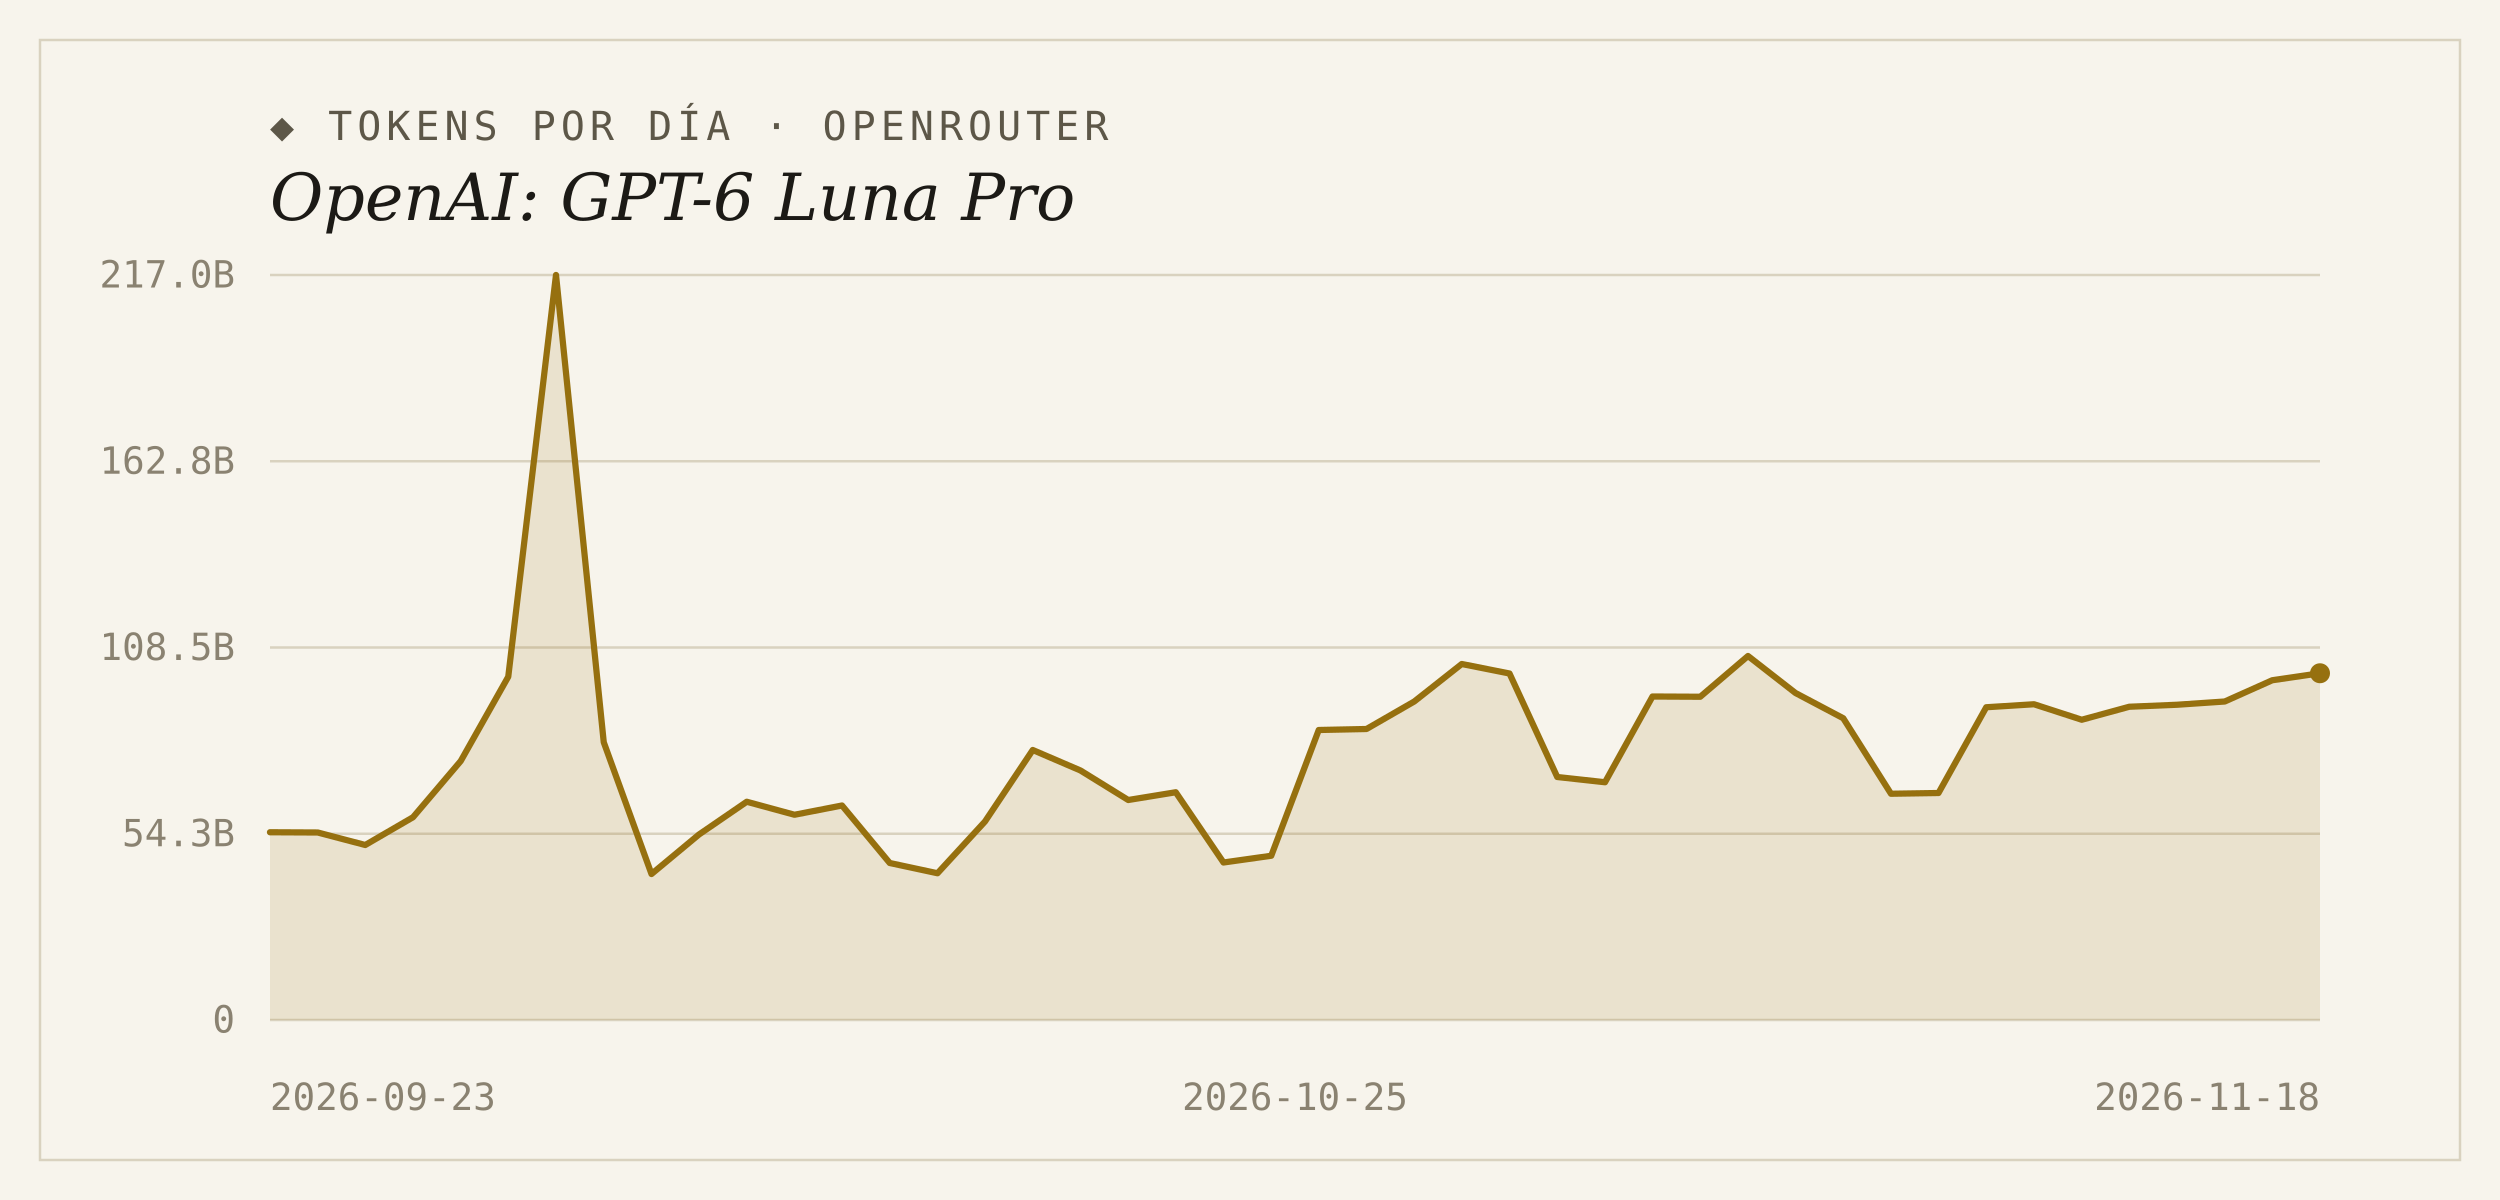
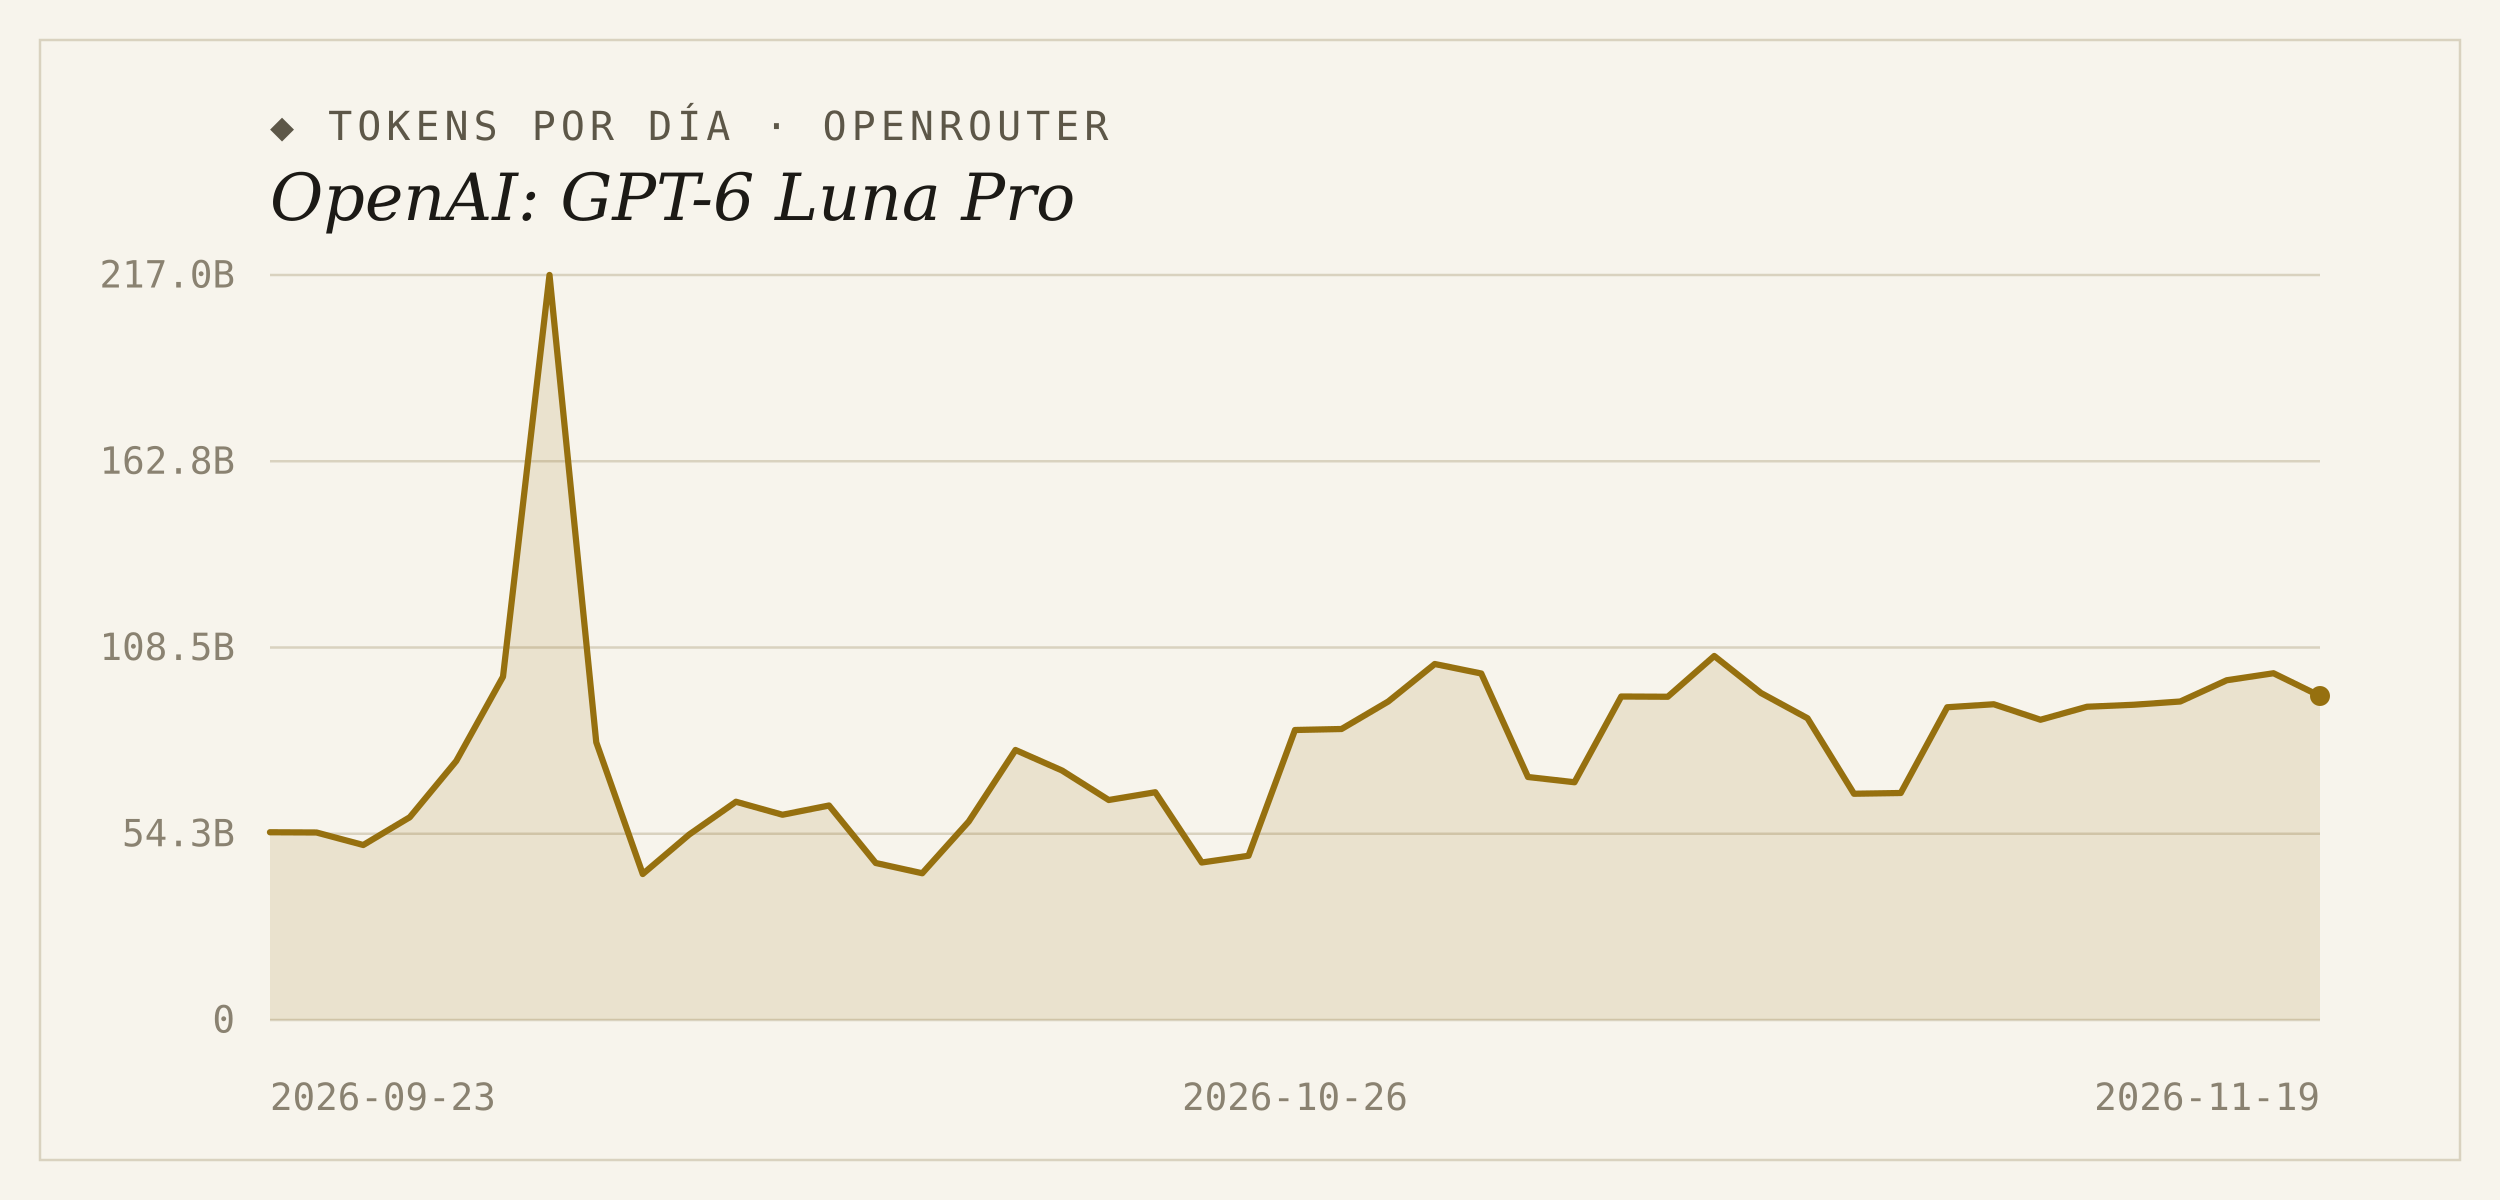
<svg xmlns="http://www.w3.org/2000/svg" width="1000" height="480" viewBox="0 0 1000 480">
  <rect width="1000" height="480" fill="#f7f4ec" />
  <rect x="16" y="16" width="968" height="448" fill="none" stroke="#d9d2bf" stroke-width="1" />
  <text x="108" y="56" font-family="'DejaVu Sans Mono', Consolas, monospace" font-size="16" letter-spacing="2" fill="#5d5748">◆ TOKENS POR DÍA · OPENROUTER</text>
  <text x="108" y="88" font-family="Georgia, 'DejaVu Serif', serif" font-size="26" font-style="italic" fill="#1c1a16">OpenAI: GPT-6 Luna Pro</text>
  <line x1="108" y1="408.0" x2="928" y2="408.0" stroke="#d9d2bf" stroke-width="1" />
  <text x="94" y="413" text-anchor="end" font-family="'DejaVu Sans Mono', Consolas, monospace" font-size="15" fill="#8a8271">0</text>
  <line x1="108" y1="333.5" x2="928" y2="333.5" stroke="#d9d2bf" stroke-width="1" />
  <text x="94" y="338.5" text-anchor="end" font-family="'DejaVu Sans Mono', Consolas, monospace" font-size="15" fill="#8a8271">54.3B</text>
  <line x1="108" y1="259.0" x2="928" y2="259.0" stroke="#d9d2bf" stroke-width="1" />
  <text x="94" y="264" text-anchor="end" font-family="'DejaVu Sans Mono', Consolas, monospace" font-size="15" fill="#8a8271">108.5B</text>
  <line x1="108" y1="184.5" x2="928" y2="184.5" stroke="#d9d2bf" stroke-width="1" />
  <text x="94" y="189.5" text-anchor="end" font-family="'DejaVu Sans Mono', Consolas, monospace" font-size="15" fill="#8a8271">162.8B</text>
  <line x1="108" y1="110.0" x2="928" y2="110.0" stroke="#d9d2bf" stroke-width="1" />
  <text x="94" y="115" text-anchor="end" font-family="'DejaVu Sans Mono', Consolas, monospace" font-size="15" fill="#8a8271">217.0B</text>
-   <path d="M 108,408.0 L 108.0,332.9 L 127.1,333.0 L 146.1,338.0 L 165.2,326.9 L 184.3,304.4 L 203.3,270.7 L 222.4,110.0 L 241.5,296.9 L 260.6,349.6 L 279.6,333.8 L 298.7,320.7 L 317.8,325.9 L 336.8,322.2 L 355.9,345.2 L 375.0,349.3 L 394.0,328.6 L 413.1,300.0 L 432.2,308.2 L 451.3,320.0 L 470.3,316.9 L 489.4,345.0 L 508.5,342.3 L 527.5,292.0 L 546.6,291.6 L 565.7,280.6 L 584.7,265.6 L 603.8,269.4 L 622.9,310.8 L 642.0,312.9 L 661.0,278.6 L 680.1,278.7 L 699.2,262.4 L 718.2,277.2 L 737.3,287.3 L 756.4,317.5 L 775.4,317.2 L 794.5,282.9 L 813.6,281.7 L 832.7,287.9 L 851.7,282.7 L 870.8,281.9 L 889.9,280.6 L 908.9,272.1 L 928.0,269.3 L 928.0,408.0 Z" fill="#96700f" fill-opacity="0.14" />
-   <polyline points="108.0,332.9 127.1,333.0 146.1,338.0 165.2,326.9 184.3,304.4 203.3,270.7 222.4,110.0 241.5,296.9 260.6,349.6 279.6,333.8 298.7,320.7 317.8,325.9 336.8,322.2 355.9,345.2 375.0,349.3 394.0,328.6 413.1,300.0 432.2,308.2 451.3,320.0 470.3,316.9 489.4,345.0 508.5,342.3 527.5,292.0 546.6,291.6 565.7,280.6 584.7,265.6 603.8,269.4 622.9,310.8 642.0,312.9 661.0,278.6 680.1,278.7 699.2,262.4 718.2,277.2 737.3,287.3 756.4,317.5 775.4,317.2 794.5,282.9 813.6,281.7 832.7,287.9 851.7,282.7 870.8,281.9 889.9,280.6 908.9,272.1 928.0,269.3" fill="none" stroke="#96700f" stroke-width="2.5" stroke-linejoin="round" stroke-linecap="round" />
-   <circle cx="928.0" cy="269.3" r="4" fill="#96700f" />
+   <path d="M 108,408.0 L 108.0,332.9 L 126.6,333.0 L 145.3,338.0 L 163.9,326.9 L 182.5,304.4 L 201.2,270.7 L 219.8,110.0 L 238.5,296.9 L 257.1,349.6 L 275.7,333.8 L 294.4,320.7 L 313.0,325.9 L 331.6,322.2 L 350.3,345.2 L 368.9,349.3 L 387.5,328.6 L 406.2,300.0 L 424.8,308.2 L 443.5,320.0 L 462.1,316.9 L 480.7,345.0 L 499.4,342.3 L 518.0,292.0 L 536.6,291.6 L 555.3,280.6 L 573.9,265.6 L 592.5,269.4 L 611.2,310.8 L 629.8,312.9 L 648.5,278.6 L 667.1,278.7 L 685.7,262.4 L 704.4,277.2 L 723.0,287.3 L 741.6,317.5 L 760.3,317.2 L 778.9,282.9 L 797.5,281.7 L 816.2,287.9 L 834.8,282.7 L 853.5,281.9 L 872.1,280.6 L 890.7,272.1 L 909.4,269.3 L 928.0,278.4 L 928.0,408.0 Z" fill="#96700f" fill-opacity="0.14" />
+   <polyline points="108.0,332.9 126.6,333.0 145.3,338.0 163.9,326.9 182.5,304.4 201.2,270.7 219.8,110.0 238.5,296.9 257.1,349.6 275.7,333.8 294.4,320.7 313.0,325.9 331.6,322.2 350.3,345.2 368.9,349.3 387.5,328.6 406.2,300.0 424.8,308.2 443.5,320.0 462.1,316.9 480.7,345.0 499.4,342.3 518.0,292.0 536.6,291.6 555.3,280.6 573.9,265.6 592.5,269.4 611.2,310.8 629.8,312.9 648.5,278.6 667.1,278.7 685.7,262.4 704.4,277.2 723.0,287.3 741.6,317.5 760.3,317.2 778.9,282.9 797.5,281.7 816.2,287.9 834.8,282.7 853.5,281.9 872.1,280.6 890.7,272.1 909.4,269.3 928.0,278.4" fill="none" stroke="#96700f" stroke-width="2.5" stroke-linejoin="round" stroke-linecap="round" />
+   <circle cx="928.0" cy="278.4" r="4" fill="#96700f" />
  <text x="108" y="444" text-anchor="start" font-family="'DejaVu Sans Mono', Consolas, monospace" font-size="15" fill="#8a8271">2026-09-23</text>
-   <text x="518" y="444" text-anchor="middle" font-family="'DejaVu Sans Mono', Consolas, monospace" font-size="15" fill="#8a8271">2026-10-25</text>
-   <text x="928" y="444" text-anchor="end" font-family="'DejaVu Sans Mono', Consolas, monospace" font-size="15" fill="#8a8271">2026-11-18</text>
+   <text x="518" y="444" text-anchor="middle" font-family="'DejaVu Sans Mono', Consolas, monospace" font-size="15" fill="#8a8271">2026-10-26</text>
+   <text x="928" y="444" text-anchor="end" font-family="'DejaVu Sans Mono', Consolas, monospace" font-size="15" fill="#8a8271">2026-11-19</text>
</svg>
